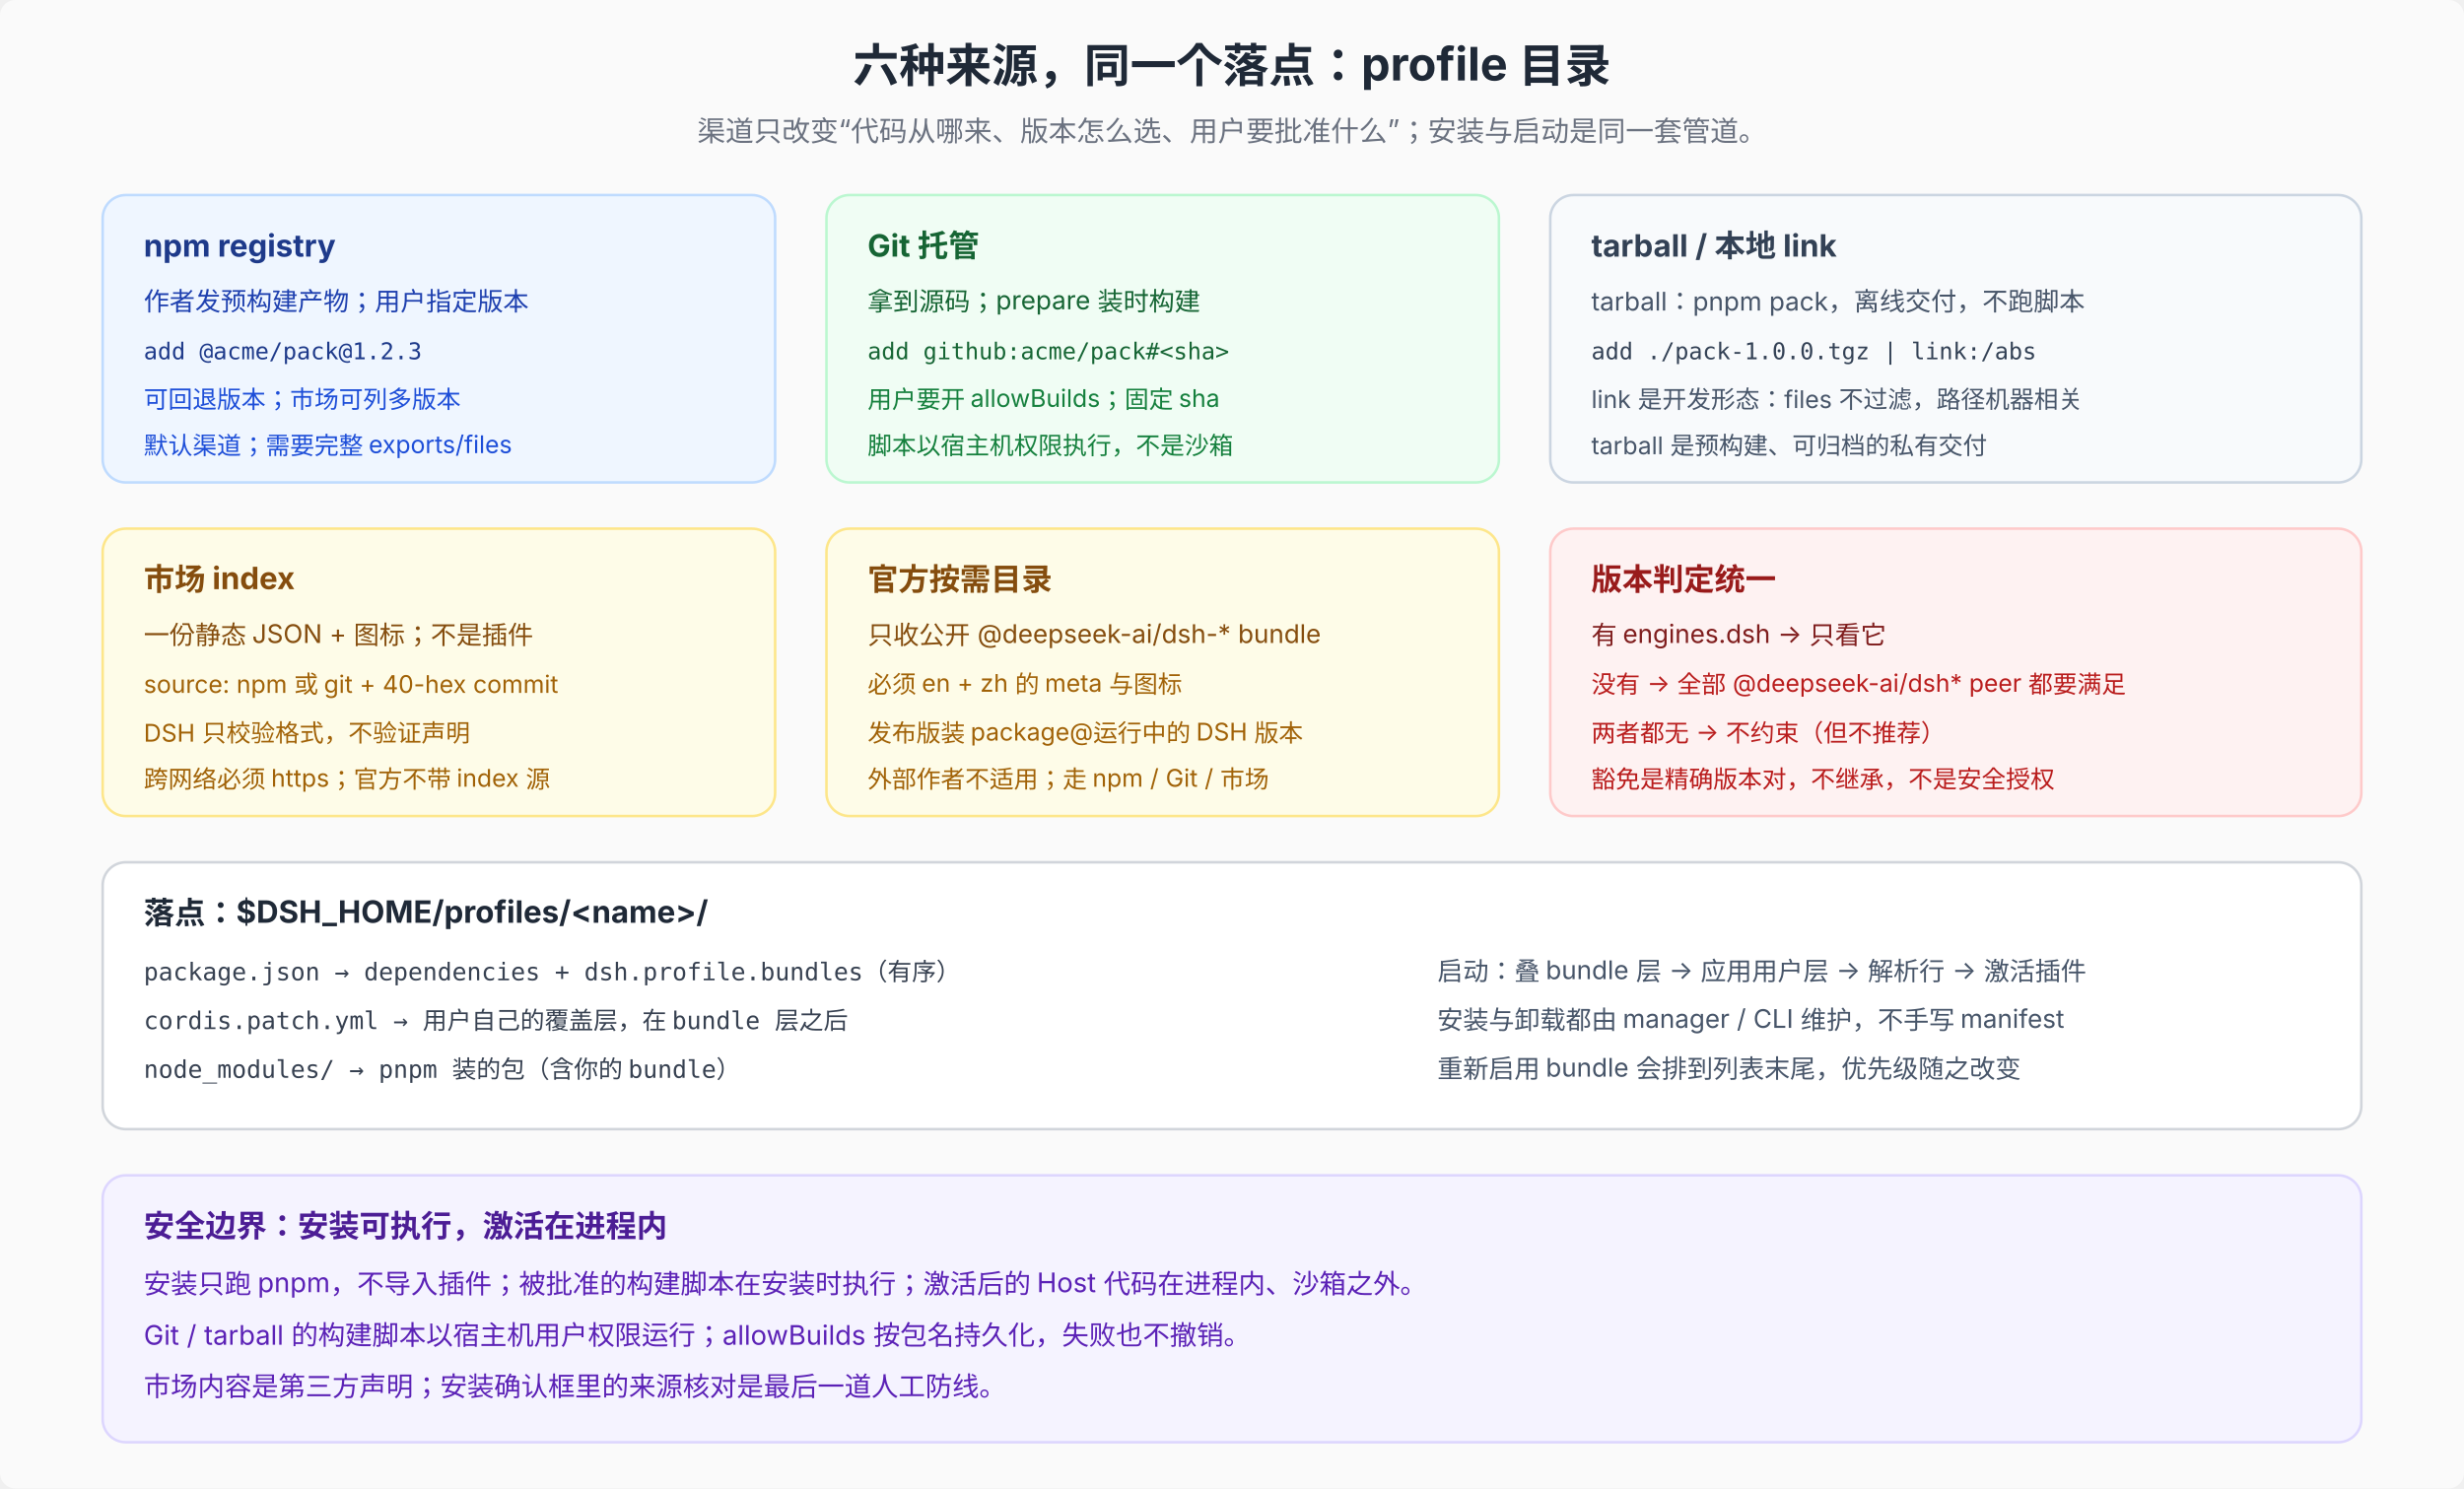
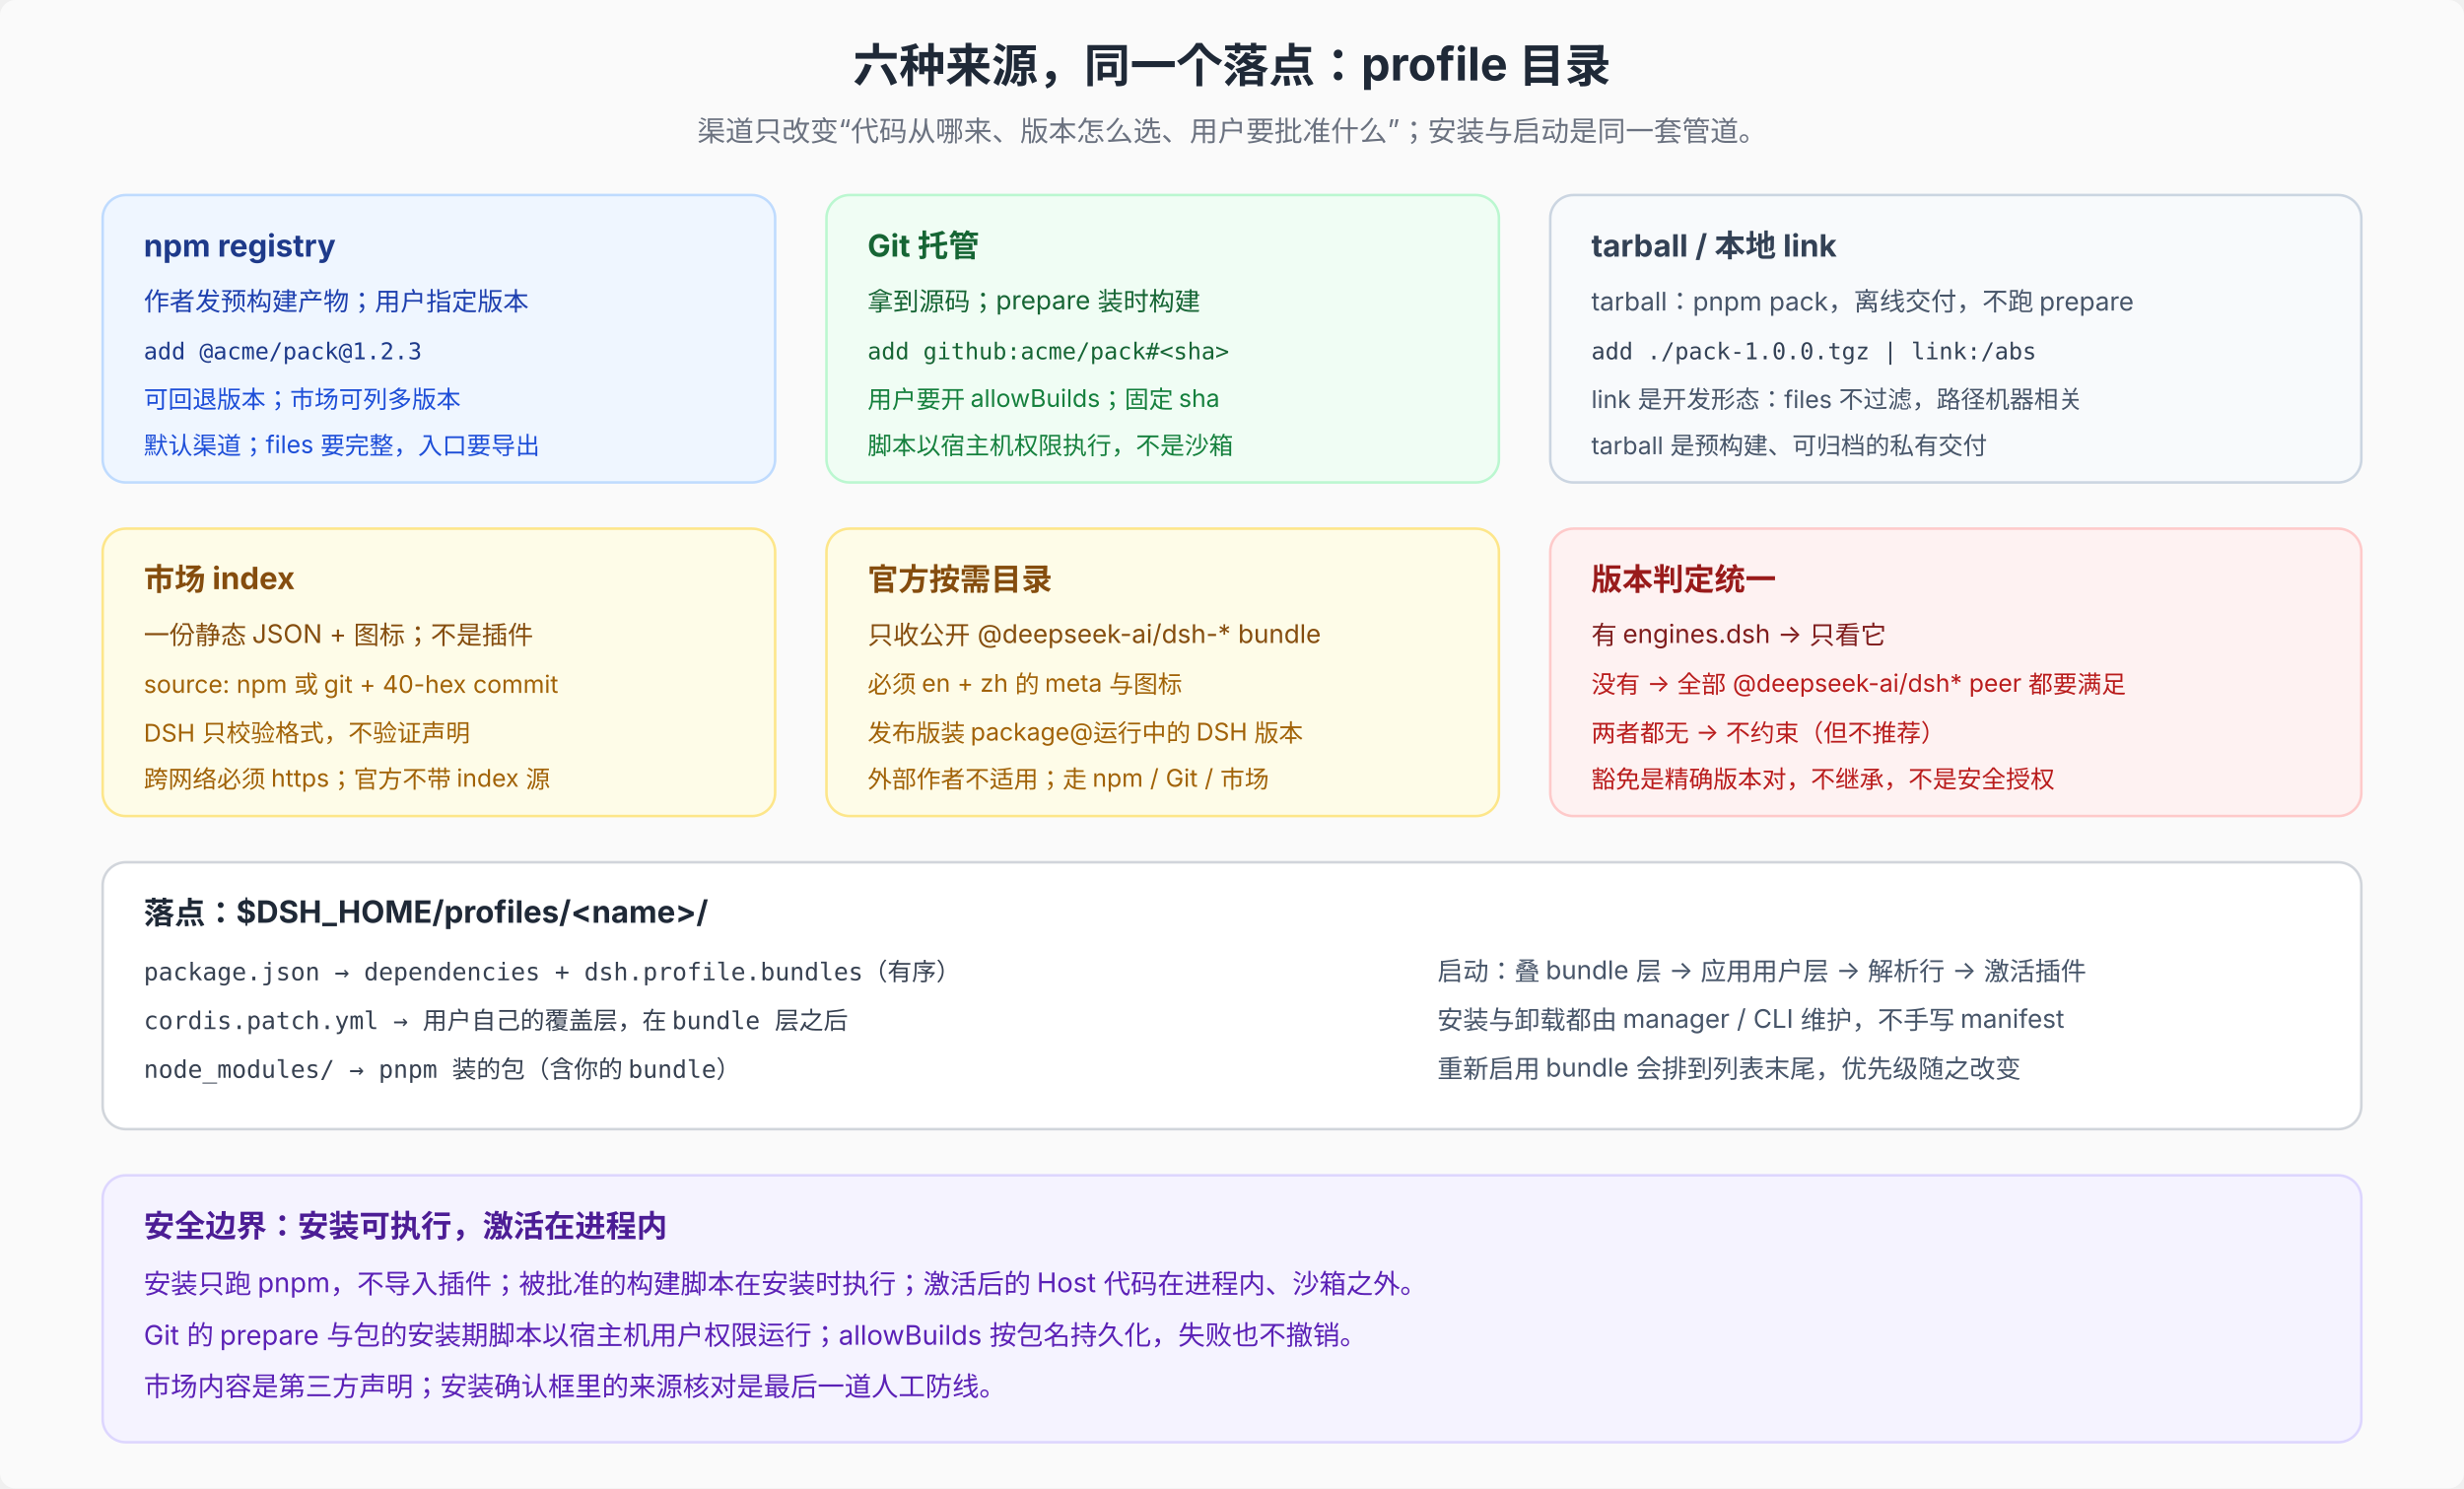
<svg xmlns="http://www.w3.org/2000/svg" viewBox="0 0 960 580" font-family="system-ui, -apple-system, 'PingFang SC', 'Noto Sans SC', sans-serif" font-size="12">
  <defs>
    <marker id="arr24c" markerWidth="8" markerHeight="6" refX="8" refY="3" orient="auto">
      <path d="M0,0 L8,3 L0,6 Z" fill="#4b5563" />
    </marker>
  </defs>
  <rect width="960" height="580" fill="#fafafa" rx="6" />
  <text x="480" y="32" text-anchor="middle" font-size="18" font-weight="700" fill="#1f2937">六种来源，同一个落点：profile 目录</text>
  <text x="480" y="55" text-anchor="middle" font-size="11" fill="#6b7280">渠道只改变“代码从哪来、版本怎么选、用户要批准什么”；安装与启动是同一套管道。</text>
  <rect x="40" y="76" width="262" height="112" rx="9" fill="#eff6ff" stroke="#bfdbfe" />
  <text x="56" y="100" font-size="12" font-weight="700" fill="#1e3a8a">npm registry</text>
  <text x="56" y="121" font-size="10" fill="#1e40af">作者发预构建产物；用户指定版本</text>
  <text x="56" y="140" font-family="ui-monospace, SFMono-Regular, Menlo, monospace" font-size="9" fill="#1e3a8a">add @acme/pack@1.2.3</text>
  <text x="56" y="159" font-size="9.5" fill="#1d4ed8">可回退版本；市场可列多版本</text>
-   <text x="56" y="177" font-size="9.5" fill="#1d4ed8">默认渠道；需要完整 exports/files</text>
+   <text x="56" y="177" font-size="9.5" fill="#1d4ed8">默认渠道；files 要完整，入口要导出</text>
  <rect x="322" y="76" width="262" height="112" rx="9" fill="#f0fdf4" stroke="#bbf7d0" />
  <text x="338" y="100" font-size="12" font-weight="700" fill="#166534">Git 托管</text>
  <text x="338" y="121" font-size="10" fill="#166534">拿到源码；prepare 装时构建</text>
  <text x="338" y="140" font-family="ui-monospace, SFMono-Regular, Menlo, monospace" font-size="9" fill="#166534">add github:acme/pack#&lt;sha&gt;</text>
  <text x="338" y="159" font-size="9.5" fill="#15803d">用户要开 allowBuilds；固定 sha</text>
  <text x="338" y="177" font-size="9.5" fill="#15803d">脚本以宿主机权限执行，不是沙箱</text>
  <rect x="604" y="76" width="316" height="112" rx="9" fill="#f8fafc" stroke="#cbd5e1" />
  <text x="620" y="100" font-size="12" font-weight="700" fill="#334155">tarball / 本地 link</text>
-   <text x="620" y="121" font-size="10" fill="#475569">tarball：pnpm pack，离线交付，不跑脚本</text>
+   <text x="620" y="121" font-size="10" fill="#475569">tarball：pnpm pack，离线交付，不跑 prepare</text>
  <text x="620" y="140" font-family="ui-monospace, SFMono-Regular, Menlo, monospace" font-size="9" fill="#334155">add ./pack-1.0.0.tgz | link:/abs</text>
  <text x="620" y="159" font-size="9.5" fill="#475569">link 是开发形态：files 不过滤，路径机器相关</text>
  <text x="620" y="177" font-size="9.5" fill="#475569">tarball 是预构建、可归档的私有交付</text>
  <rect x="40" y="206" width="262" height="112" rx="9" fill="#fefce8" stroke="#fde68a" />
  <text x="56" y="230" font-size="12" font-weight="700" fill="#854d0e">市场 index</text>
  <text x="56" y="251" font-size="10" fill="#854d0e">一份静态 JSON + 图标；不是插件</text>
  <text x="56" y="270" font-size="9.5" fill="#a16207">source: npm 或 git + 40-hex commit</text>
  <text x="56" y="289" font-size="9.5" fill="#a16207">DSH 只校验格式，不验证声明</text>
  <text x="56" y="307" font-size="9.5" fill="#a16207">跨网络必须 https；官方不带 index 源</text>
  <rect x="322" y="206" width="262" height="112" rx="9" fill="#fefce8" stroke="#fde68a" />
  <text x="338" y="230" font-size="12" font-weight="700" fill="#854d0e">官方按需目录</text>
  <text x="338" y="251" font-size="10" fill="#854d0e">只收公开 @deepseek-ai/dsh-* bundle</text>
  <text x="338" y="270" font-size="9.5" fill="#a16207">必须 en + zh 的 meta 与图标</text>
  <text x="338" y="289" font-size="9.5" fill="#a16207">发布版装 package@运行中的 DSH 版本</text>
  <text x="338" y="307" font-size="9.5" fill="#a16207">外部作者不适用；走 npm / Git / 市场</text>
  <rect x="604" y="206" width="316" height="112" rx="9" fill="#fef2f2" stroke="#fecaca" />
  <text x="620" y="230" font-size="12" font-weight="700" fill="#991b1b">版本判定统一</text>
  <text x="620" y="251" font-size="10" fill="#7f1d1d">有 engines.dsh → 只看它</text>
  <text x="620" y="270" font-size="9.5" fill="#b91c1c">没有 → 全部 @deepseek-ai/dsh* peer 都要满足</text>
  <text x="620" y="289" font-size="9.5" fill="#b91c1c">两者都无 → 不约束（但不推荐）</text>
  <text x="620" y="307" font-size="9.5" fill="#b91c1c">豁免是精确版本对，不继承，不是安全授权</text>
  <rect x="40" y="336" width="880" height="104" rx="9" fill="#ffffff" stroke="#d1d5db" />
  <text x="56" y="360" font-size="12" font-weight="700" fill="#1f2937">落点：$DSH_HOME/profiles/&lt;name&gt;/</text>
  <text x="56" y="382" font-family="ui-monospace, SFMono-Regular, Menlo, monospace" font-size="9.5" fill="#374151">package.json → dependencies + dsh.profile.bundles（有序）</text>
  <text x="56" y="401" font-family="ui-monospace, SFMono-Regular, Menlo, monospace" font-size="9.5" fill="#374151">cordis.patch.yml → 用户自己的覆盖层，在 bundle 层之后</text>
  <text x="56" y="420" font-family="ui-monospace, SFMono-Regular, Menlo, monospace" font-size="9.5" fill="#374151">node_modules/ → pnpm 装的包（含你的 bundle）</text>
  <text x="560" y="382" font-size="10" fill="#475569">启动：叠 bundle 层 → 应用用户层 → 解析行 → 激活插件</text>
  <text x="560" y="401" font-size="10" fill="#475569">安装与卸载都由 manager / CLI 维护，不手写 manifest</text>
  <text x="560" y="420" font-size="10" fill="#475569">重新启用 bundle 会排到列表末尾，优先级随之改变</text>
  <rect x="40" y="458" width="880" height="104" rx="9" fill="#f5f3ff" stroke="#ddd6fe" />
  <text x="56" y="482" font-size="12" font-weight="700" fill="#4c1d95">安全边界：安装可执行，激活在进程内</text>
  <text x="56" y="504" font-size="10.5" fill="#5b21b6">安装只跑 pnpm，不导入插件；被批准的构建脚本在安装时执行；激活后的 Host 代码在进程内、沙箱之外。</text>
-   <text x="56" y="524" font-size="10.5" fill="#5b21b6">Git / tarball 的构建脚本以宿主机用户权限运行；allowBuilds 按包名持久化，失败也不撤销。</text>
+   <text x="56" y="524" font-size="10.5" fill="#5b21b6">Git 的 prepare 与包的安装期脚本以宿主机用户权限运行；allowBuilds 按包名持久化，失败也不撤销。</text>
  <text x="56" y="544" font-size="10.5" fill="#5b21b6">市场内容是第三方声明；安装确认框里的来源核对是最后一道人工防线。</text>
</svg>
